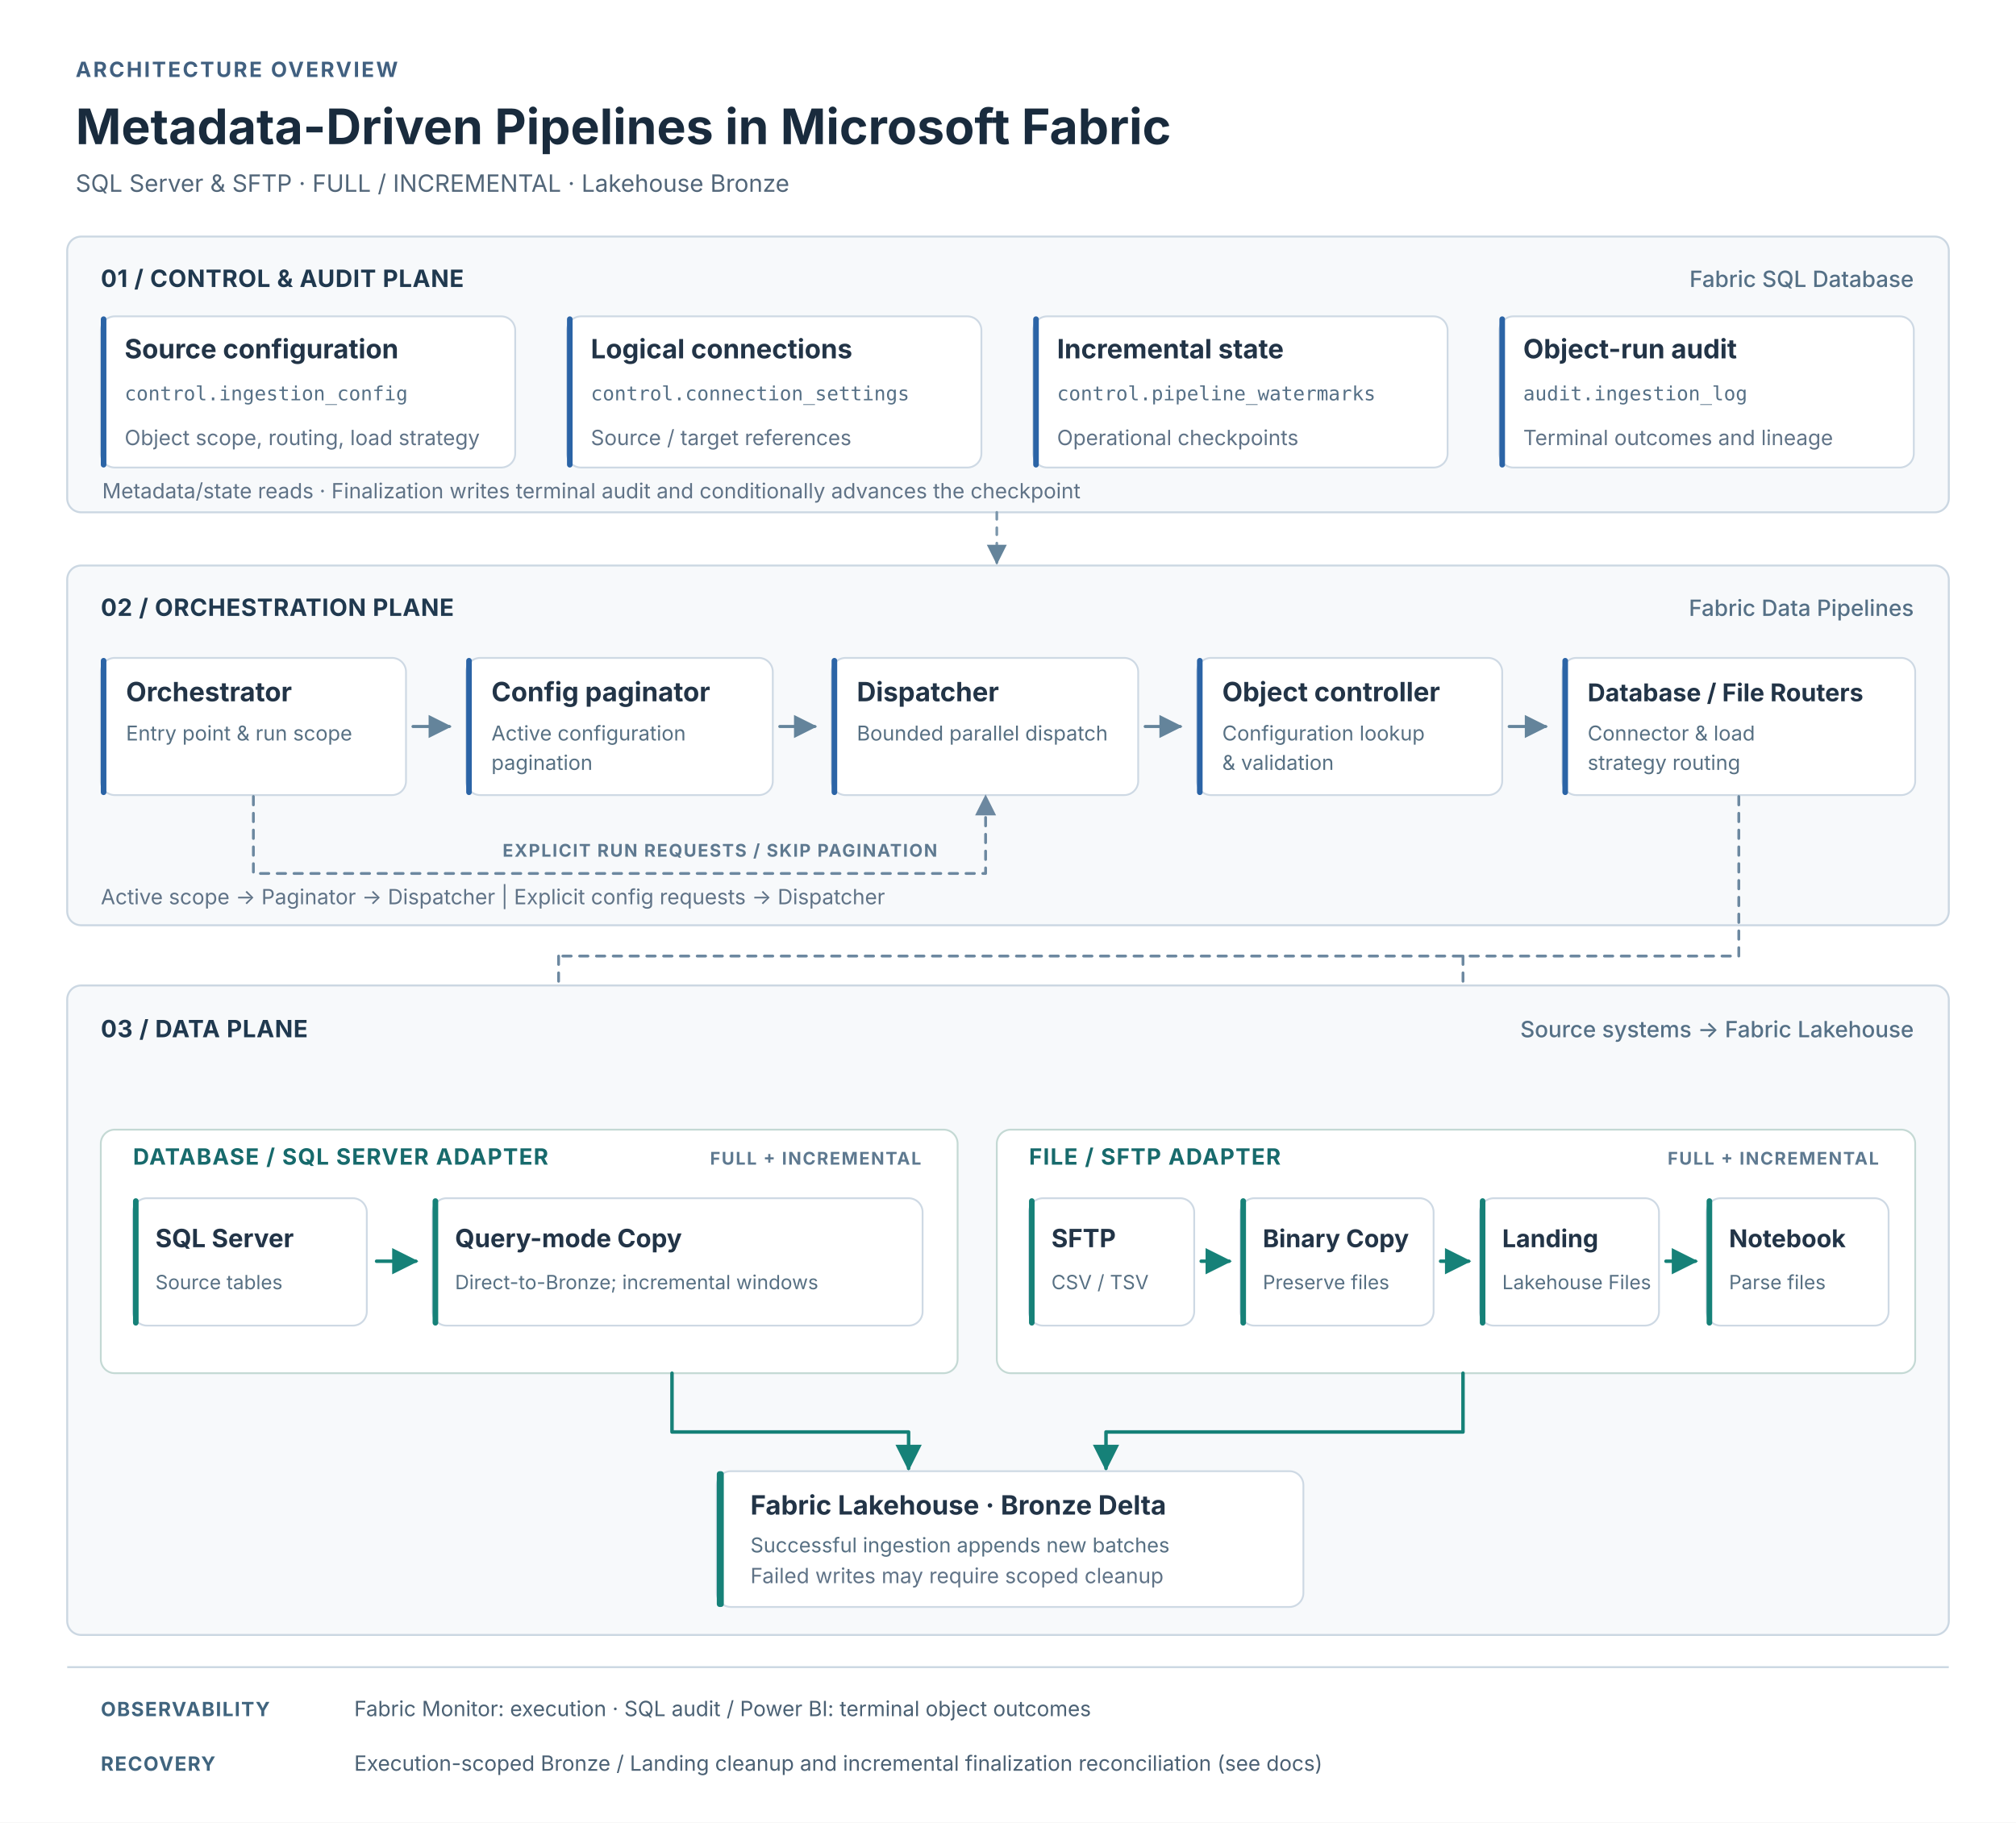
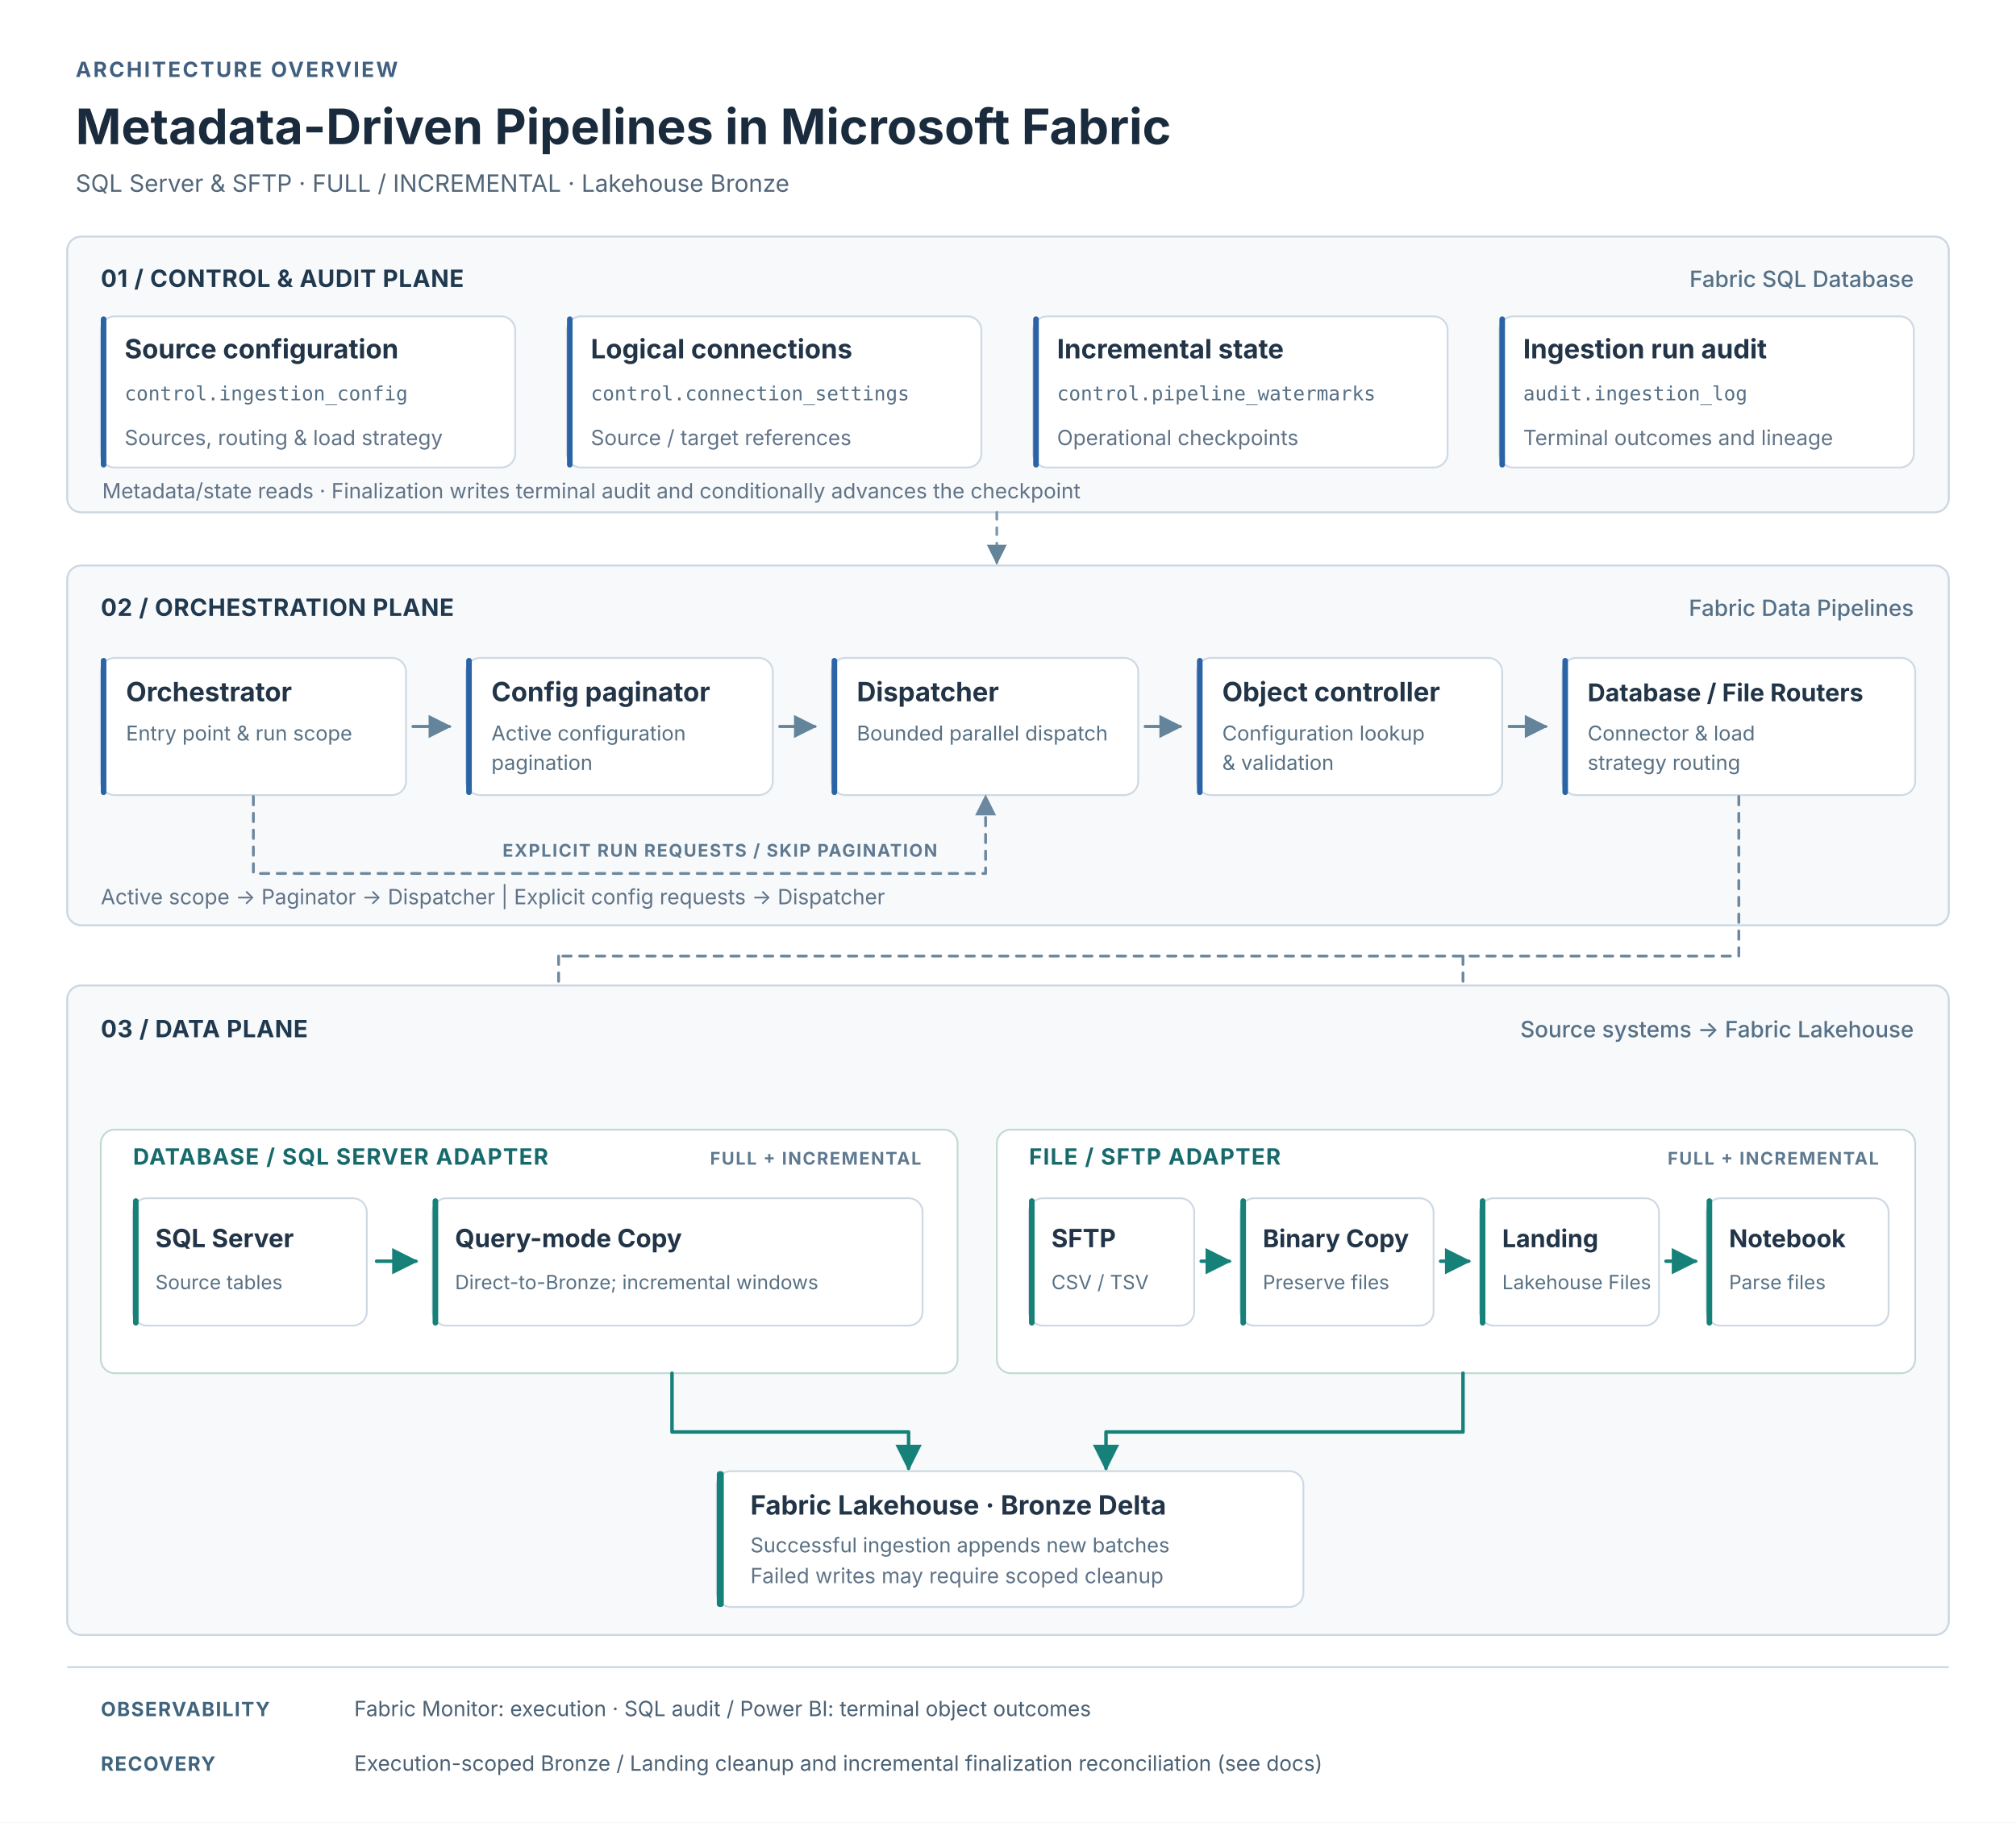
<svg xmlns="http://www.w3.org/2000/svg" width="1440" height="1302" viewBox="0 0 1440 1302" role="img" aria-labelledby="diag-title diag-desc">
  <defs>
    <style>
  text { font-family: "Segoe UI", "Inter", Arial, Helvetica, sans-serif; text-rendering: geometricPrecision; }
  .eyebrow { font-size: 15px; font-weight: 700; letter-spacing: 1.4px; fill: #416080; }
  .headline { font-size: 35px; font-weight: 700; fill: #192B3D; }
  .subtitle { font-size: 17px; font-weight: 400; fill: #526679; }
  .plane { fill: #F7F9FB; stroke: #CBD7E2; stroke-width: 1.4px; }
  .plane-title { font-size: 17px; font-weight: 700; letter-spacing: .35px; fill: #20394F; }
  .plane-meta { font-size: 16px; fill: #557086; font-weight: 500; }
  .card { fill: #FFFFFF; stroke: #CED9E4; stroke-width: 1.3px; }
  .route-group { fill: #FFFFFF; stroke: #C4D9D4; stroke-width: 1.3px; }
  .control-title { font-size: 19px; font-weight: 700; fill: #223447; }
  .control-note { font-size: 15px; fill: #607387; }
  .mono { font-family: "Cascadia Code", "Consolas", monospace; font-size: 14px; fill: #567086; }
  .process-title { font-size: 19px; font-weight: 700; fill: #223447; }
  .process-detail { font-size: 14.6px; fill: #577083; }
  .micro { font-size: 12.5px; letter-spacing: .9px; font-weight: 700; fill: #5E7990; }
  .caption { font-size: 15px; fill: #607387; }
  .route-title { font-size: 16px; font-weight: 700; letter-spacing: .7px; fill: #176A6C; }
  .data-title { font-size: 18px; font-weight: 700; fill: #223447; }
  .data-detail { font-size: 14px; fill: #577083; }
  .footer-label { font-size: 14px; font-weight: 700; letter-spacing: .8px; fill: #40647E; }
  .footer-text { font-size: 15px; fill: #4B6174; }
  .wire { stroke: #64849B; stroke-width: 2.2px; stroke-linecap: round; stroke-linejoin: round; }
  .control-wire { stroke: #7B96AB; stroke-width: 1.9px; stroke-linecap: round; stroke-dasharray: 5 6; }
  .branch-wire { stroke: #6C88A0; stroke-width: 2px; stroke-linecap: round; stroke-linejoin: round; stroke-dasharray: 6 6; }
  .data-wire { stroke: #168178; stroke-width: 2.5px; stroke-linecap: round; stroke-linejoin: round; }
</style>
    <marker id="arrow" viewBox="0 0 10 10" refX="9" refY="5" markerWidth="7.5" markerHeight="7.5" orient="auto-start-reverse">
      <path d="M0 0 L10 5 L0 10 Z" fill="#64849B" />
    </marker>
    <marker id="arrow-route" viewBox="0 0 10 10" refX="9" refY="5" markerWidth="7.5" markerHeight="7.5" orient="auto">
      <path d="M0 0 L10 5 L0 10 Z" fill="#6C88A0" />
    </marker>
    <marker id="arrow-data" viewBox="0 0 10 10" refX="9" refY="5" markerWidth="7.5" markerHeight="7.5" orient="auto">
      <path d="M0 0 L10 5 L0 10 Z" fill="#168178" />
    </marker>
  </defs>
  <rect width="1440" height="1302" fill="#FFFFFF" />
  <text x="54" y="55" class="eyebrow">ARCHITECTURE OVERVIEW</text>
  <text x="54" y="103" class="headline">Metadata-Driven Pipelines in Microsoft Fabric</text>
  <text x="54" y="137" class="subtitle">SQL Server &amp; SFTP  ·  FULL / INCREMENTAL  ·  Lakehouse Bronze</text>
  <rect x="48" y="169" width="1344" height="197" rx="10" class="plane" />
  <text x="72" y="205" class="plane-title">01  /  CONTROL &amp; AUDIT PLANE</text>
  <text x="1367" y="205" class="plane-meta" text-anchor="end">Fabric SQL Database</text>
  <rect x="72" y="226" width="296" height="108" rx="10" class="card" />
  <rect x="72" y="226" width="4" height="108" rx="2" fill="#2B64A6" />
  <text x="89" y="256" class="control-title">Source configuration</text>
  <text x="89" y="286" class="mono">control.ingestion_config</text>
-   <text x="89" y="318" class="control-note">Object scope, routing, load strategy</text>
+   <text x="89" y="318" class="control-note">Sources, routing &amp; load strategy</text>
  <rect x="405" y="226" width="296" height="108" rx="10" class="card" />
  <rect x="405" y="226" width="4" height="108" rx="2" fill="#2B64A6" />
  <text x="422" y="256" class="control-title">Logical connections</text>
  <text x="422" y="286" class="mono">control.connection_settings</text>
  <text x="422" y="318" class="control-note">Source / target references</text>
  <rect x="738" y="226" width="296" height="108" rx="10" class="card" />
  <rect x="738" y="226" width="4" height="108" rx="2" fill="#2B64A6" />
  <text x="755" y="256" class="control-title">Incremental state</text>
  <text x="755" y="286" class="mono">control.pipeline_watermarks</text>
  <text x="755" y="318" class="control-note">Operational checkpoints</text>
  <rect x="1071" y="226" width="296" height="108" rx="10" class="card" />
  <rect x="1071" y="226" width="4" height="108" rx="2" fill="#2B64A6" />
-   <text x="1088" y="256" class="control-title">Object-run audit</text>
+   <text x="1088" y="256" class="control-title">Ingestion run audit</text>
  <text x="1088" y="286" class="mono">audit.ingestion_log</text>
  <text x="1088" y="318" class="control-note">Terminal outcomes and lineage</text>
  <text x="73" y="356" class="caption">Metadata/state reads  ·  Finalization writes terminal audit and conditionally advances the checkpoint</text>
  <path d="M 712 366 V 402" class="control-wire" fill="none" marker-end="url(#arrow)" />
  <rect x="48" y="404" width="1344" height="257" rx="10" class="plane" />
  <text x="72" y="440" class="plane-title">02  /  ORCHESTRATION PLANE</text>
  <text x="1367" y="440" class="plane-meta" text-anchor="end">Fabric Data Pipelines</text>
  <rect x="72" y="470" width="218" height="98" rx="10" class="card" />
  <rect x="72" y="470" width="4" height="98" rx="2" fill="#2B64A6" />
  <text x="90" y="501" class="process-title">Orchestrator</text>
  <text x="90" y="529" class="process-detail">Entry point &amp; run scope</text>
  <rect x="333" y="470" width="219" height="98" rx="10" class="card" />
  <rect x="333" y="470" width="4" height="98" rx="2" fill="#2B64A6" />
  <text x="351" y="501" class="process-title">Config paginator</text>
  <text x="351" y="529" class="process-detail">Active configuration</text>
  <text x="351" y="550" class="process-detail">pagination</text>
  <rect x="594" y="470" width="219" height="98" rx="10" class="card" />
  <rect x="594" y="470" width="4" height="98" rx="2" fill="#2B64A6" />
  <text x="612" y="501" class="process-title">Dispatcher</text>
  <text x="612" y="529" class="process-detail">Bounded parallel dispatch</text>
  <rect x="855" y="470" width="218" height="98" rx="10" class="card" />
  <rect x="855" y="470" width="4" height="98" rx="2" fill="#2B64A6" />
  <text x="873" y="501" class="process-title">Object controller</text>
  <text x="873" y="529" class="process-detail">Configuration lookup</text>
  <text x="873" y="550" class="process-detail">&amp; validation</text>
  <rect x="1116" y="470" width="252" height="98" rx="10" class="card" />
  <rect x="1116" y="470" width="4" height="98" rx="2" fill="#2B64A6" />
  <text x="1134" y="501" class="process-title" style="font-size:17.5px">Database / File Routers</text>
  <text x="1134" y="529" class="process-detail">Connector &amp; load</text>
  <text x="1134" y="550" class="process-detail">strategy routing</text>
  <path d="M 295 519 H 321" class="wire" fill="none" marker-end="url(#arrow)" />
  <path d="M 557 519 H 582" class="wire" fill="none" marker-end="url(#arrow)" />
  <path d="M 818 519 H 843" class="wire" fill="none" marker-end="url(#arrow)" />
  <path d="M 1078 519 H 1104" class="wire" fill="none" marker-end="url(#arrow)" />
  <path d="M 181 569 V 624 H 704 V 569" class="branch-wire" fill="none" marker-end="url(#arrow-route)" />
  <text x="359" y="612" class="micro">EXPLICIT RUN REQUESTS  /  SKIP PAGINATION</text>
  <text x="72" y="646" class="caption">Active scope → Paginator → Dispatcher    |    Explicit config requests → Dispatcher</text>
  <path d="M 1242 569 V 683 H 399" class="branch-wire" fill="none" />
  <path d="M 399 683 V 805" class="branch-wire" fill="none" marker-end="url(#arrow-route)" />
  <path d="M 1045 683 V 805" class="branch-wire" fill="none" marker-end="url(#arrow-route)" />
  <rect x="48" y="704" width="1344" height="464" rx="10" class="plane" />
  <text x="72" y="741" class="plane-title">03  /  DATA PLANE</text>
  <text x="1367" y="741" class="plane-meta" text-anchor="end">Source systems  →  Fabric Lakehouse</text>
  <rect x="72" y="807" width="612" height="174" rx="10" class="route-group" />
  <rect x="712" y="807" width="656" height="174" rx="10" class="route-group" />
  <text x="95" y="832" class="route-title">DATABASE / SQL SERVER ADAPTER</text>
  <text x="658" y="832" class="micro" text-anchor="end">FULL + INCREMENTAL</text>
  <text x="735" y="832" class="route-title">FILE / SFTP ADAPTER</text>
  <text x="1342" y="832" class="micro" text-anchor="end">FULL + INCREMENTAL</text>
  <rect x="95" y="856" width="167" height="91" rx="10" class="card" />
  <rect x="95" y="856" width="4" height="91" rx="2" fill="#168178" />
  <text x="111" y="891" class="data-title">SQL Server</text>
  <text x="111" y="921" class="data-detail">Source tables</text>
  <rect x="309" y="856" width="350" height="91" rx="10" class="card" />
  <rect x="309" y="856" width="4" height="91" rx="2" fill="#168178" />
  <text x="325" y="891" class="data-title">Query-mode Copy</text>
  <text x="325" y="921" class="data-detail">Direct-to-Bronze; incremental windows</text>
  <path d="M 269 901 H 297" class="data-wire" fill="none" marker-end="url(#arrow-data)" />
  <rect x="735" y="856" width="118" height="91" rx="10" class="card" />
  <rect x="735" y="856" width="4" height="91" rx="2" fill="#168178" />
  <text x="751" y="891" class="data-title">SFTP</text>
  <text x="751" y="921" class="data-detail">CSV / TSV</text>
  <rect x="886" y="856" width="138" height="91" rx="10" class="card" />
  <rect x="886" y="856" width="4" height="91" rx="2" fill="#168178" />
  <text x="902" y="891" class="data-title" style="font-size:17.5px">Binary Copy</text>
  <text x="902" y="921" class="data-detail">Preserve files</text>
  <rect x="1057" y="856" width="128" height="91" rx="10" class="card" />
  <rect x="1057" y="856" width="4" height="91" rx="2" fill="#168178" />
  <text x="1073" y="891" class="data-title" style="font-size:17.5px">Landing</text>
  <text x="1073" y="921" class="data-detail">Lakehouse Files</text>
  <rect x="1219" y="856" width="130" height="91" rx="10" class="card" />
  <rect x="1219" y="856" width="4" height="91" rx="2" fill="#168178" />
  <text x="1235" y="891" class="data-title" style="font-size:17.5px">Notebook</text>
  <text x="1235" y="921" class="data-detail">Parse files</text>
  <path d="M 858 901 H 878" class="data-wire" fill="none" marker-end="url(#arrow-data)" />
  <path d="M 1029 901 H 1049" class="data-wire" fill="none" marker-end="url(#arrow-data)" />
  <path d="M 1190 901 H 1211" class="data-wire" fill="none" marker-end="url(#arrow-data)" />
  <path d="M 480 981 V 1023 H 649 V 1049" class="data-wire" fill="none" marker-end="url(#arrow-data)" />
  <path d="M 1045 981 V 1023 H 790 V 1049" class="data-wire" fill="none" marker-end="url(#arrow-data)" />
  <rect x="512" y="1051" width="419" height="97" rx="10" class="card" />
  <rect x="512" y="1051" width="5" height="97" rx="2" fill="#168178" />
  <text x="536" y="1082" class="process-title">Fabric Lakehouse · Bronze Delta</text>
  <text x="536" y="1109" class="process-detail">Successful ingestion appends new batches</text>
  <text x="536" y="1131" class="caption">Failed writes may require scoped cleanup</text>
  <line x1="48" y1="1191" x2="1392" y2="1191" stroke="#CBD7E2" stroke-width="1.4" />
  <text x="72" y="1226" class="footer-label">OBSERVABILITY</text>
  <text x="253" y="1226" class="footer-text">Fabric Monitor: execution  ·  SQL audit / Power BI: terminal object outcomes</text>
  <text x="72" y="1265" class="footer-label">RECOVERY</text>
  <text x="253" y="1265" class="footer-text">Execution-scoped Bronze / Landing cleanup and incremental finalization reconciliation (see docs)</text>
</svg>
